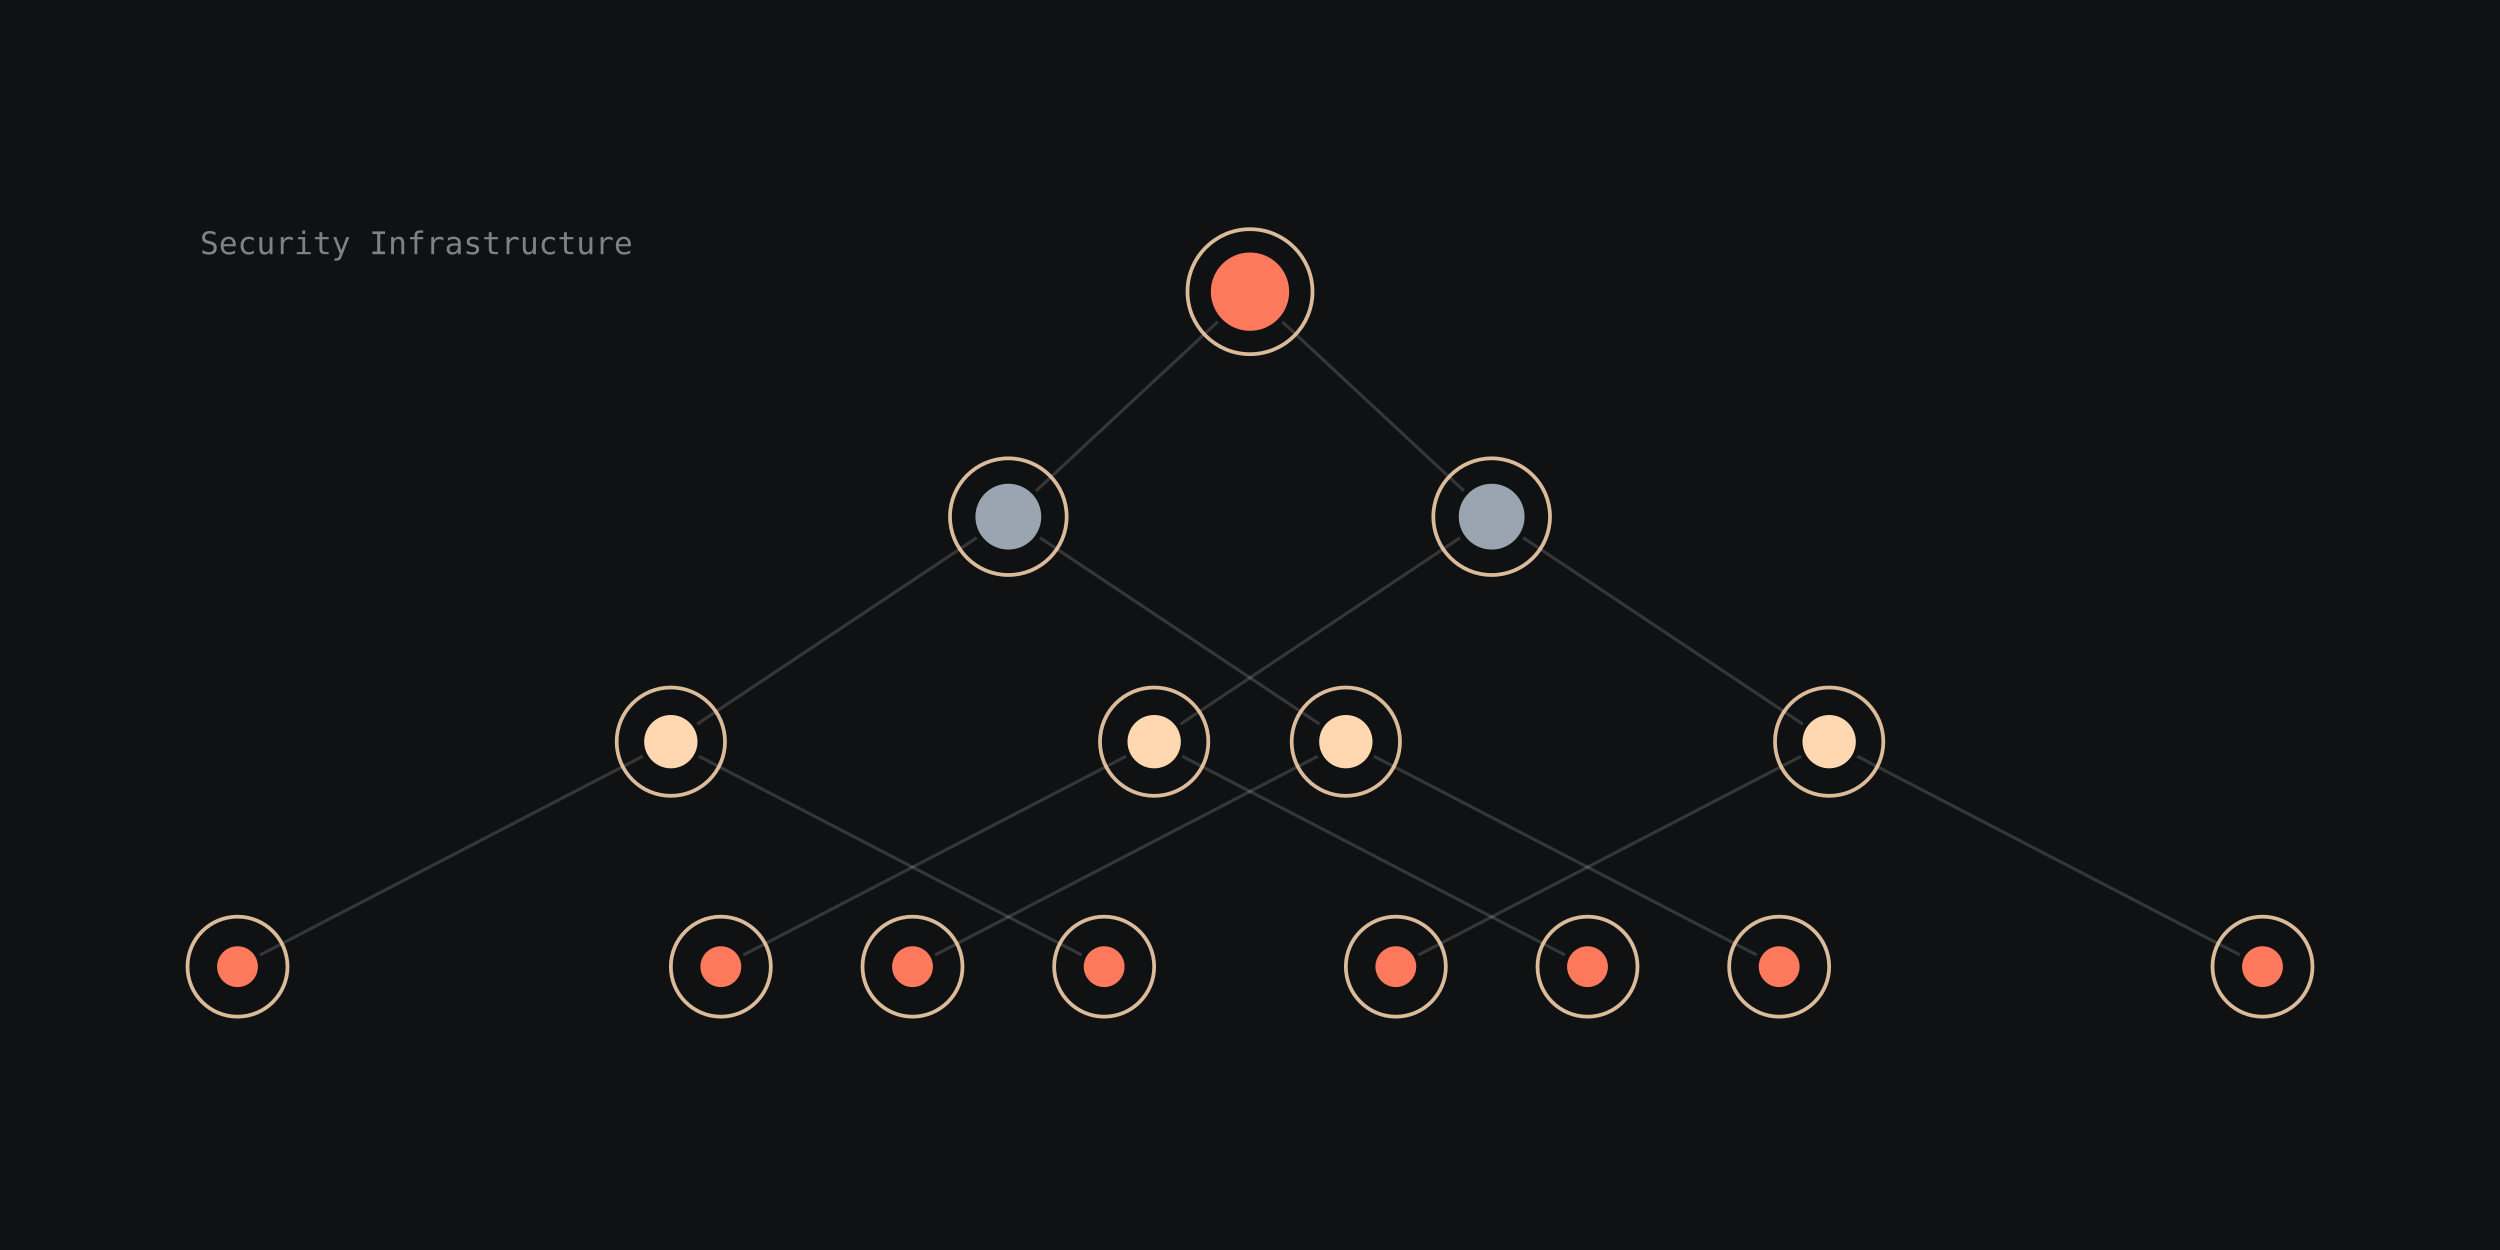
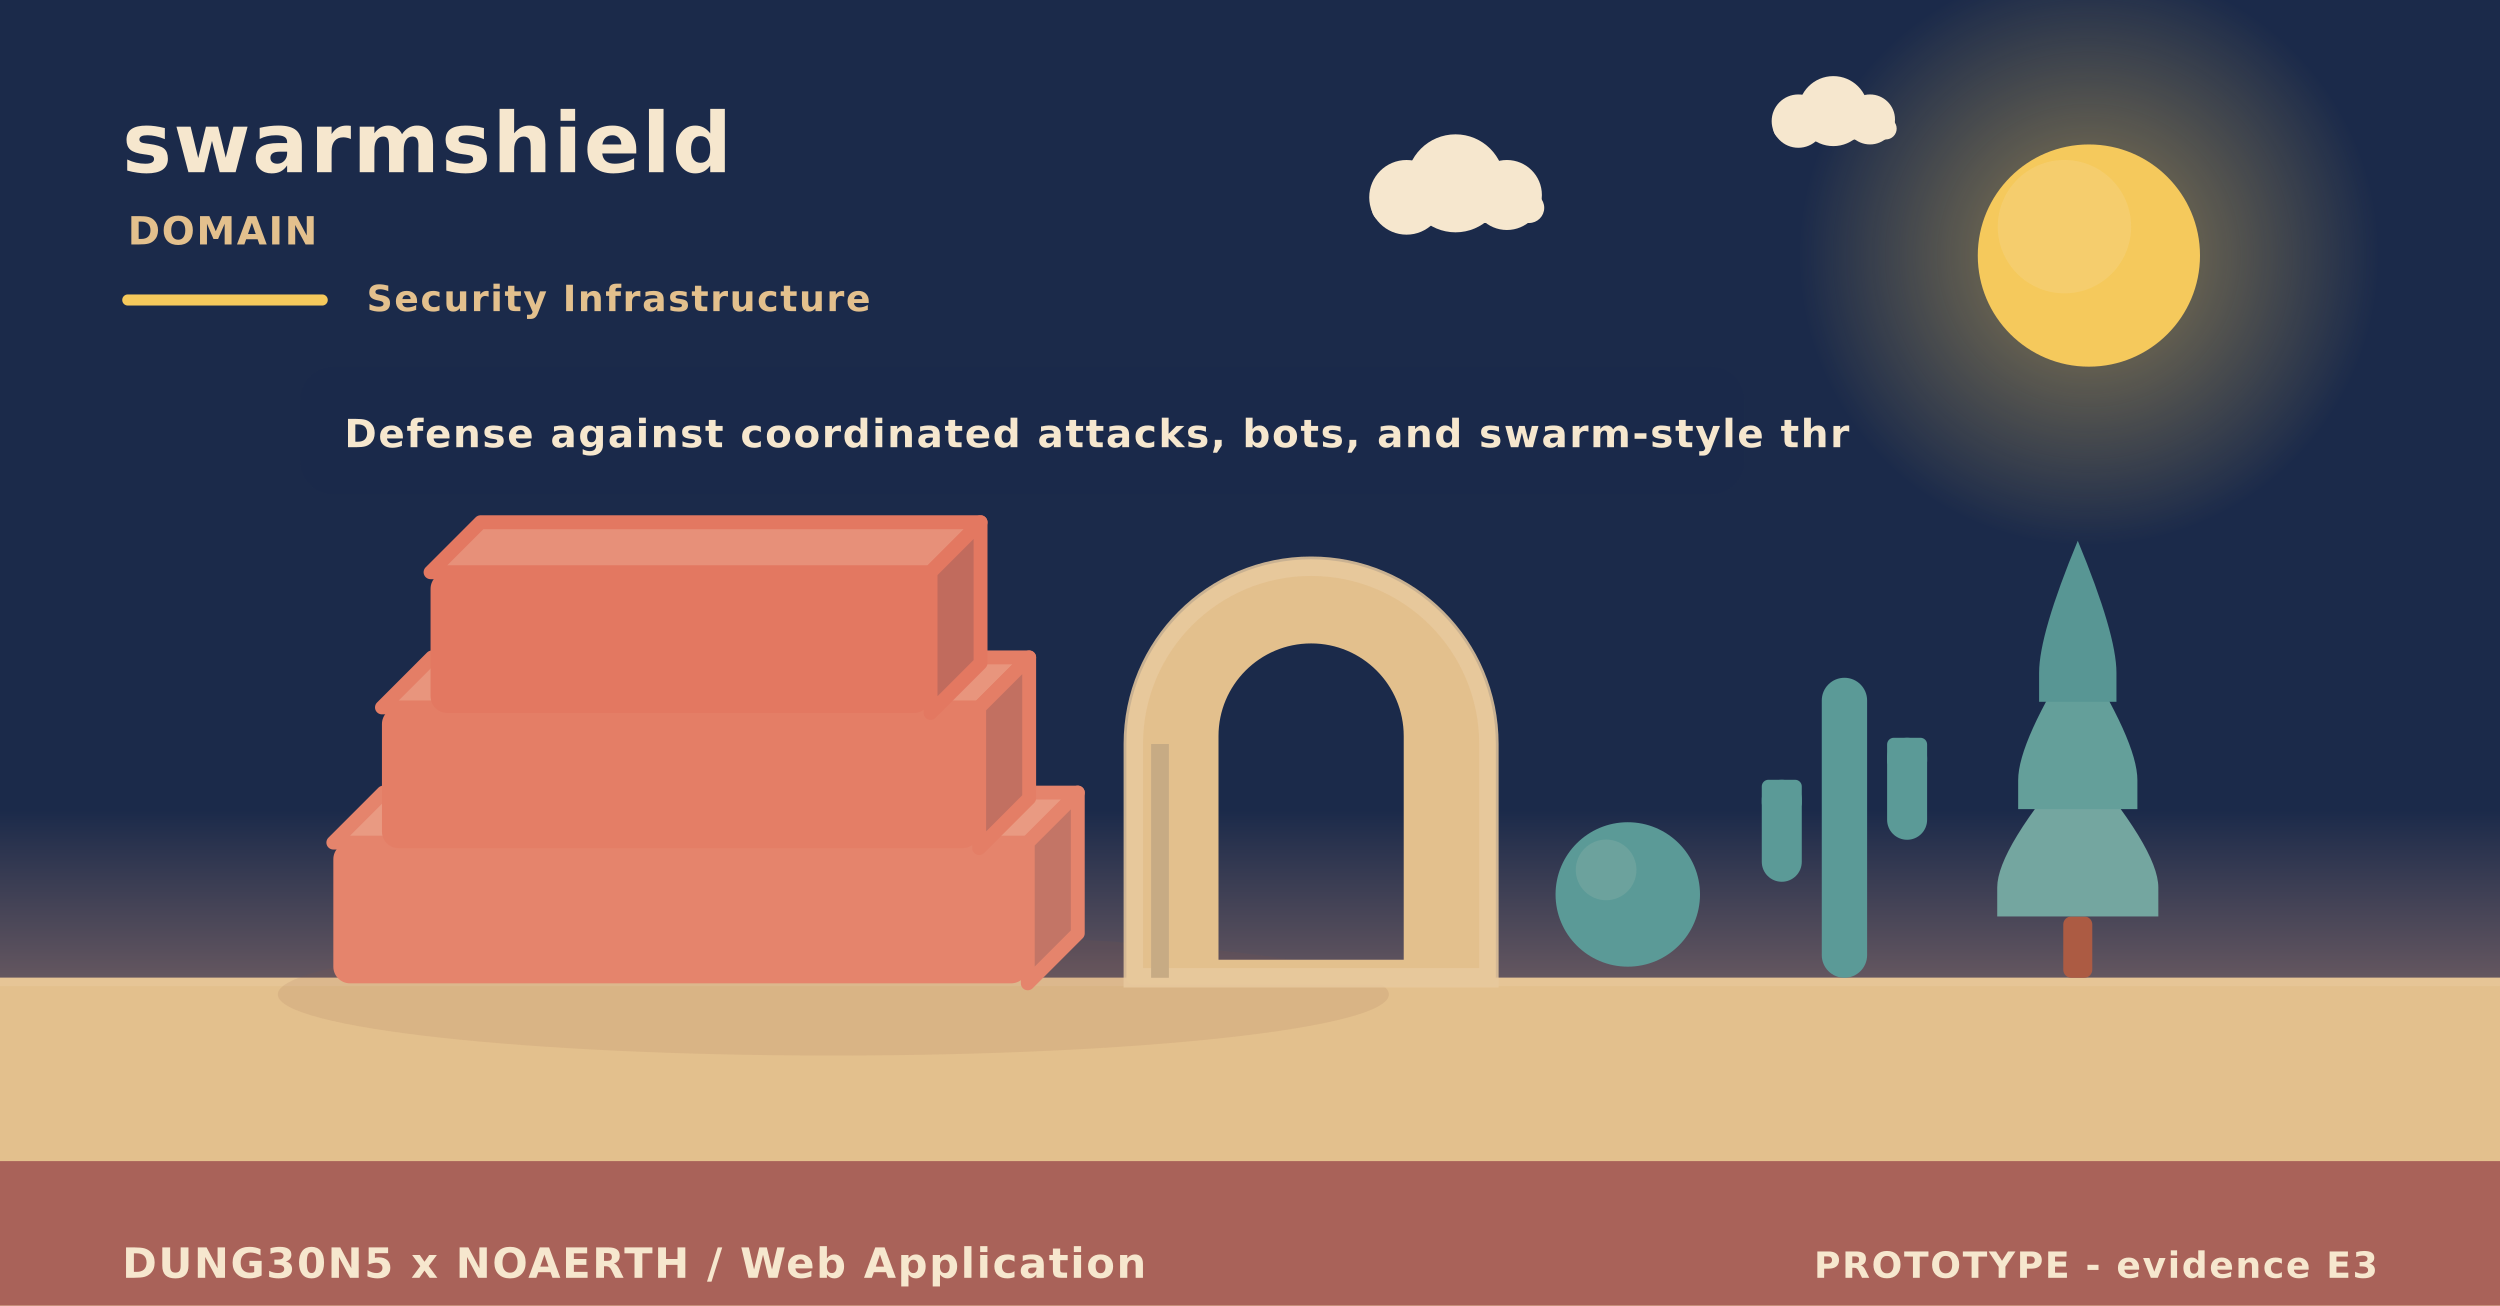
- <svg xmlns="http://www.w3.org/2000/svg" viewBox="0 0 1200 600" width="1200" height="600" role="img" aria-label="swarmshield domain model">
-   <rect width="1200" height="600" fill="#0f1113" />
-   <defs>
-     <linearGradient id="gd" x1="0" y1="0" x2="1" y2="1">
-       <stop offset="0%" stop-color="#ff7a5c" />
-       <stop offset="100%" stop-color="#9aa5b1" />
-     </linearGradient>
-   </defs>
-   <line x1="600.00" y1="140.00" x2="716.00" y2="248.00" stroke="rgba(241,243,245,0.300)" stroke-width="1.50" opacity="0.55" />
-   <line x1="600.00" y1="140.00" x2="484.00" y2="248.00" stroke="rgba(241,243,245,0.300)" stroke-width="1.50" opacity="0.55" />
-   <line x1="716.00" y1="248.00" x2="878.00" y2="356.00" stroke="rgba(241,243,245,0.300)" stroke-width="1.50" opacity="0.55" />
-   <line x1="716.00" y1="248.00" x2="554.00" y2="356.00" stroke="rgba(241,243,245,0.300)" stroke-width="1.50" opacity="0.55" />
-   <line x1="484.00" y1="248.00" x2="646.00" y2="356.00" stroke="rgba(241,243,245,0.300)" stroke-width="1.50" opacity="0.55" />
-   <line x1="484.00" y1="248.00" x2="322.00" y2="356.00" stroke="rgba(241,243,245,0.300)" stroke-width="1.50" opacity="0.55" />
-   <line x1="878.00" y1="356.00" x2="1086.00" y2="464.00" stroke="rgba(241,243,245,0.300)" stroke-width="1.50" opacity="0.55" />
-   <line x1="878.00" y1="356.00" x2="670.00" y2="464.00" stroke="rgba(241,243,245,0.300)" stroke-width="1.50" opacity="0.55" />
-   <line x1="554.00" y1="356.00" x2="762.00" y2="464.00" stroke="rgba(241,243,245,0.300)" stroke-width="1.50" opacity="0.55" />
-   <line x1="554.00" y1="356.00" x2="346.00" y2="464.00" stroke="rgba(241,243,245,0.300)" stroke-width="1.50" opacity="0.55" />
-   <line x1="646.00" y1="356.00" x2="854.00" y2="464.00" stroke="rgba(241,243,245,0.300)" stroke-width="1.50" opacity="0.55" />
-   <line x1="646.00" y1="356.00" x2="438.00" y2="464.00" stroke="rgba(241,243,245,0.300)" stroke-width="1.50" opacity="0.55" />
-   <line x1="322.00" y1="356.00" x2="530.00" y2="464.00" stroke="rgba(241,243,245,0.300)" stroke-width="1.50" opacity="0.55" />
-   <line x1="322.00" y1="356.00" x2="114.00" y2="464.00" stroke="rgba(241,243,245,0.300)" stroke-width="1.50" opacity="0.55" />
-   <circle cx="600.00" cy="140.00" r="20.00" fill="#ff7a5c" opacity="1.00" stroke="#0f1113" stroke-width="2.40" />
+ <svg xmlns="http://www.w3.org/2000/svg" width="900" height="470" viewBox="0 0 900 470" role="img" aria-label="swarmshield - the problem it addresses">
+   <linearGradient id="skym" x1="0" y1="0" x2="0" y2="1">
+     <stop offset="0" stop-color="#1b2a4a" />
+     <stop offset="0.62" stop-color="#1b2a4a" />
+     <stop offset="1" stop-color="#f3ad8a" />
+   </linearGradient>
+   <rect width="900" height="470" fill="url(#skym)" />
+   <radialGradient id="sunm">
+     <stop offset="0.35" stop-color="#f5c95c" stop-opacity="0.34" />
+     <stop offset="1" stop-color="#f5c95c" stop-opacity="0" />
+   </radialGradient>
+   <circle cx="752" cy="92" r="104" fill="url(#sunm)" />
+   <circle cx="752" cy="92" r="40" fill="#f5c95c" />
+   <circle cx="743.2" cy="81.6" r="24" fill="#f5d27e" opacity="0.5" />
  <g>
-     <circle cx="600.00" cy="140.00" r="30.00" fill="none" stroke="#ffd8b1" stroke-width="1.80" opacity="0.85" />
-     <animate attributeName="opacity" values="0.25;1.0;0.25" dur="7.937s" begin="0.0s" repeatCount="indefinite" />
+     <circle cx="524" cy="66" r="17.64" fill="#f6e7ce" />
+     <circle cx="506.36" cy="71.04" r="13.44" fill="#f6e7ce" />
+     <circle cx="542.48" cy="70.2" r="12.6" fill="#f6e7ce" />
+     <rect x="493.76" y="69.36" width="62.16" height="10.92" rx="5.46" fill="#f6e7ce" />
+     <animateTransform attributeName="transform" type="translate" values="0 0;24 0;0 0" dur="36s" begin="0s" repeatCount="indefinite" />
  </g>
-   <circle cx="716.00" cy="248.00" r="17.00" fill="#9aa5b1" opacity="1.00" stroke="#0f1113" stroke-width="2.40" />
  <g>
-     <circle cx="716.00" cy="248.00" r="28.00" fill="none" stroke="#ffd8b1" stroke-width="1.80" opacity="0.85" />
-     <animate attributeName="opacity" values="0.25;1.0;0.25" dur="7.937s" begin="0.5s" repeatCount="indefinite" />
+     <circle cx="660" cy="40" r="12.6" fill="#f6e7ce" />
+     <circle cx="647.4" cy="43.6" r="9.6" fill="#f6e7ce" />
+     <circle cx="673.2" cy="43" r="9" fill="#f6e7ce" />
+     <rect x="638.4" y="42.4" width="44.4" height="7.8" rx="3.9" fill="#f6e7ce" />
+     <animateTransform attributeName="transform" type="translate" values="0 0;-18 0;0 0" dur="46s" begin="3s" repeatCount="indefinite" />
  </g>
-   <circle cx="484.00" cy="248.00" r="17.00" fill="#9aa5b1" opacity="1.00" stroke="#0f1113" stroke-width="2.40" />
-   <g>
-     <circle cx="484.00" cy="248.00" r="28.00" fill="none" stroke="#ffd8b1" stroke-width="1.80" opacity="0.85" />
-     <animate attributeName="opacity" values="0.25;1.0;0.25" dur="7.937s" begin="0.62s" repeatCount="indefinite" />
-   </g>
-   <circle cx="878.00" cy="356.00" r="14.00" fill="#ffd8b1" opacity="1.00" stroke="#0f1113" stroke-width="2.40" />
-   <g>
-     <circle cx="878.00" cy="356.00" r="26.00" fill="none" stroke="#ffd8b1" stroke-width="1.80" opacity="0.85" />
-     <animate attributeName="opacity" values="0.25;1.0;0.25" dur="7.937s" begin="1.0s" repeatCount="indefinite" />
-   </g>
-   <circle cx="554.00" cy="356.00" r="14.00" fill="#ffd8b1" opacity="1.00" stroke="#0f1113" stroke-width="2.40" />
-   <g>
-     <circle cx="554.00" cy="356.00" r="26.00" fill="none" stroke="#ffd8b1" stroke-width="1.80" opacity="0.85" />
-     <animate attributeName="opacity" values="0.25;1.0;0.25" dur="7.937s" begin="1.12s" repeatCount="indefinite" />
-   </g>
-   <circle cx="646.00" cy="356.00" r="14.00" fill="#ffd8b1" opacity="1.00" stroke="#0f1113" stroke-width="2.40" />
-   <g>
-     <circle cx="646.00" cy="356.00" r="26.00" fill="none" stroke="#ffd8b1" stroke-width="1.80" opacity="0.85" />
-     <animate attributeName="opacity" values="0.25;1.0;0.25" dur="7.937s" begin="1.24s" repeatCount="indefinite" />
-   </g>
-   <circle cx="322.00" cy="356.00" r="14.00" fill="#ffd8b1" opacity="1.00" stroke="#0f1113" stroke-width="2.40" />
-   <g>
-     <circle cx="322.00" cy="356.00" r="26.00" fill="none" stroke="#ffd8b1" stroke-width="1.80" opacity="0.85" />
-     <animate attributeName="opacity" values="0.25;1.0;0.25" dur="7.937s" begin="1.36s" repeatCount="indefinite" />
-   </g>
-   <circle cx="1086.00" cy="464.00" r="11.00" fill="#ff7a5c" opacity="1.00" stroke="#0f1113" stroke-width="2.40" />
-   <g>
-     <circle cx="1086.00" cy="464.00" r="24.00" fill="none" stroke="#ffd8b1" stroke-width="1.80" opacity="0.85" />
-     <animate attributeName="opacity" values="0.25;1.0;0.25" dur="7.937s" begin="1.5s" repeatCount="indefinite" />
-   </g>
-   <circle cx="670.00" cy="464.00" r="11.00" fill="#ff7a5c" opacity="1.00" stroke="#0f1113" stroke-width="2.40" />
-   <g>
-     <circle cx="670.00" cy="464.00" r="24.00" fill="none" stroke="#ffd8b1" stroke-width="1.80" opacity="0.85" />
-     <animate attributeName="opacity" values="0.25;1.0;0.25" dur="7.937s" begin="1.62s" repeatCount="indefinite" />
-   </g>
-   <circle cx="762.00" cy="464.00" r="11.00" fill="#ff7a5c" opacity="1.00" stroke="#0f1113" stroke-width="2.40" />
-   <g>
-     <circle cx="762.00" cy="464.00" r="24.00" fill="none" stroke="#ffd8b1" stroke-width="1.80" opacity="0.85" />
-     <animate attributeName="opacity" values="0.25;1.0;0.25" dur="7.937s" begin="1.74s" repeatCount="indefinite" />
-   </g>
-   <circle cx="346.00" cy="464.00" r="11.00" fill="#ff7a5c" opacity="1.00" stroke="#0f1113" stroke-width="2.40" />
-   <g>
-     <circle cx="346.00" cy="464.00" r="24.00" fill="none" stroke="#ffd8b1" stroke-width="1.80" opacity="0.85" />
-     <animate attributeName="opacity" values="0.25;1.0;0.25" dur="7.937s" begin="1.86s" repeatCount="indefinite" />
-   </g>
-   <circle cx="854.00" cy="464.00" r="11.00" fill="#ff7a5c" opacity="1.00" stroke="#0f1113" stroke-width="2.40" />
-   <g>
-     <circle cx="854.00" cy="464.00" r="24.00" fill="none" stroke="#ffd8b1" stroke-width="1.80" opacity="0.85" />
-     <animate attributeName="opacity" values="0.25;1.0;0.25" dur="7.937s" begin="1.98s" repeatCount="indefinite" />
-   </g>
-   <circle cx="438.00" cy="464.00" r="11.00" fill="#ff7a5c" opacity="1.00" stroke="#0f1113" stroke-width="2.40" />
-   <g>
-     <circle cx="438.00" cy="464.00" r="24.00" fill="none" stroke="#ffd8b1" stroke-width="1.80" opacity="0.85" />
-     <animate attributeName="opacity" values="0.25;1.0;0.25" dur="7.937s" begin="2.1s" repeatCount="indefinite" />
-   </g>
-   <circle cx="530.00" cy="464.00" r="11.00" fill="#ff7a5c" opacity="1.00" stroke="#0f1113" stroke-width="2.40" />
-   <g>
-     <circle cx="530.00" cy="464.00" r="24.00" fill="none" stroke="#ffd8b1" stroke-width="1.80" opacity="0.85" />
-     <animate attributeName="opacity" values="0.25;1.0;0.25" dur="7.937s" begin="2.22s" repeatCount="indefinite" />
-   </g>
-   <circle cx="114.00" cy="464.00" r="11.00" fill="#ff7a5c" opacity="1.00" stroke="#0f1113" stroke-width="2.40" />
-   <g>
-     <circle cx="114.00" cy="464.00" r="24.00" fill="none" stroke="#ffd8b1" stroke-width="1.80" opacity="0.85" />
-     <animate attributeName="opacity" values="0.25;1.0;0.25" dur="7.937s" begin="2.34s" repeatCount="indefinite" />
-   </g>
-   <text x="96" y="122" font-family="ui-monospace,Menlo,monospace" font-size="15" fill="rgba(241,243,245,0.500)">Security Infrastructure</text>
+   <rect x="0" y="352" width="900" height="118" fill="#e3c08d" />
+   <rect x="0" y="352" width="900" height="3" fill="#e6c596" />
+   <text x="44" y="62" font-family="Verdana,DejaVu Sans,sans-serif" font-size="30" font-weight="700" letter-spacing="0.6" fill="#f6e7ce" text-anchor="start">swarmshield</text>
+   <text x="46" y="88" font-family="Verdana,DejaVu Sans,sans-serif" font-size="14" font-weight="700" letter-spacing="0.6" fill="#e3c08d" text-anchor="start">DOMAIN</text>
+   <rect x="44" y="106" width="74" height="4" rx="2" fill="#f5c95c" />
+   <text x="132" y="112" font-family="Verdana,DejaVu Sans,sans-serif" font-size="13" font-weight="700" letter-spacing="0.6" fill="#e3c08d" text-anchor="start">Security Infrastructure</text>
+   <ellipse cx="300" cy="358" rx="200" ry="22" fill="rgba(138,90,68,0.11)" />
+   <path d="M120,303.33 L370,303.33 L388,285.33 L138,285.33 Z" fill="#e99a82" stroke="#e5846c" stroke-width="5" stroke-linejoin="round" />
+   <path d="M370,303.33 L388,285.33 L388,336 L370,354 Z" fill="#c37566" stroke="#e5846c" stroke-width="5" stroke-linejoin="round" />
+   <rect x="120" y="303.33" width="250" height="50.67" rx="6" fill="#e5846c" />
+   <path d="M137.5,254.67 L352.5,254.67 L370.5,236.67 L155.5,236.67 Z" fill="#e8957d" stroke="#e47e66" stroke-width="5" stroke-linejoin="round" />
+   <path d="M352.5,254.67 L370.5,236.67 L370.5,287.33 L352.5,305.33 Z" fill="#c27061" stroke="#e47e66" stroke-width="5" stroke-linejoin="round" />
+   <rect x="137.5" y="254.67" width="215" height="50.67" rx="6" fill="#e47e66" />
+   <path d="M155,206 L335,206 L353,188 L173,188 Z" fill="#e79079" stroke="#e37861" stroke-width="5" stroke-linejoin="round" />
+   <path d="M335,206 L353,188 L353,238.67 L335,256.67 Z" fill="#c16b5d" stroke="#e37861" stroke-width="5" stroke-linejoin="round" />
+   <rect x="155" y="206" width="180" height="50.67" rx="6" fill="#e37861" />
+   <path d="M408,352 L408,267.84 A64,64 0 0 1 536,267.84 L536,352 Z M436.16,348 L436.16,264.97 A35.84,35.84 0 0 1 507.84,264.97 L507.84,348 Z" fill="#e3c08d" fill-rule="evenodd" stroke="#e3c08d" stroke-width="5" stroke-linejoin="round" />
+   <path d="M408,352 L408,267.84 A64,64 0 0 1 536,267.84 L536,352 Z" fill="none" stroke="#e8c99d" stroke-width="7" stroke-linecap="round" opacity="0.85" />
+   <rect x="414.4" y="267.84" width="6.4" height="84.16" fill="#c7ab84" />
+   <circle cx="586" cy="322" r="26" fill="#5b9a97" />
+   <circle cx="578.2" cy="313.16" r="10.92" fill="#7aa9a2" opacity="0.55" />
+   <rect x="655.84" y="244" width="16.32" height="108" rx="8.16" fill="#5b9a97" />
+   <rect x="634.24" y="280.72" width="14.4" height="36.72" rx="7.2" fill="#5b9a97" />
+   <rect x="634.24" y="280.72" width="14.4" height="10.8" rx="2.4" fill="#5b9a97" />
+   <rect x="679.36" y="265.6" width="14.4" height="36.72" rx="7.2" fill="#5b9a97" />
+   <rect x="679.36" y="265.6" width="14.4" height="10.8" rx="2.4" fill="#5b9a97" />
+   <rect x="742.78" y="329.92" width="10.44" height="22.08" rx="2.9" fill="#ac5b43" />
+   <path d="M748,271.96 Q719,305.58 719,319.49 Q719,329.92 719,329.92 L777,329.92 Q777,329.92 777,319.49 Q777,305.58 748,271.96 Z" fill="#74a6a0" />
+   <path d="M748,233.32 Q726.54,266.94 726.54,280.85 Q726.54,291.28 726.54,291.28 L769.46,291.28 Q769.46,291.28 769.46,280.85 Q769.46,266.94 748,233.32 Z" fill="#649f9a" />
+   <path d="M748,194.68 Q734.08,228.3 734.08,242.21 Q734.08,252.64 734.08,252.64 L761.92,252.64 Q761.92,252.64 761.92,242.21 Q761.92,228.3 748,194.68 Z" fill="#589694" />
+   <rect x="108" y="132" width="520" height="46" rx="12" fill="rgba(27,42,74,0.42)" opacity="0.94" />
+   <text x="124" y="161" font-family="Verdana,DejaVu Sans,sans-serif" font-size="14" font-weight="700" letter-spacing="0.6" fill="#f6e7ce" text-anchor="start">Defense against coordinated attacks, bots, and swarm-style thr</text>
+   <rect x="0" y="418" width="900" height="52" rx="0" fill="#a65c56" opacity="0.94" />
+   <text x="44" y="460" font-family="Verdana,DejaVu Sans,sans-serif" font-size="15" font-weight="700" letter-spacing="0.6" fill="#f6e7ce" text-anchor="start">DUNG30N5 x NOAERTH  /  Web Application</text>
+   <text x="856" y="460" font-family="Verdana,DejaVu Sans,sans-serif" font-size="13" font-weight="700" letter-spacing="0.6" fill="#f6e7ce" text-anchor="end">PROTOTYPE  -  evidence E3</text>
</svg>
